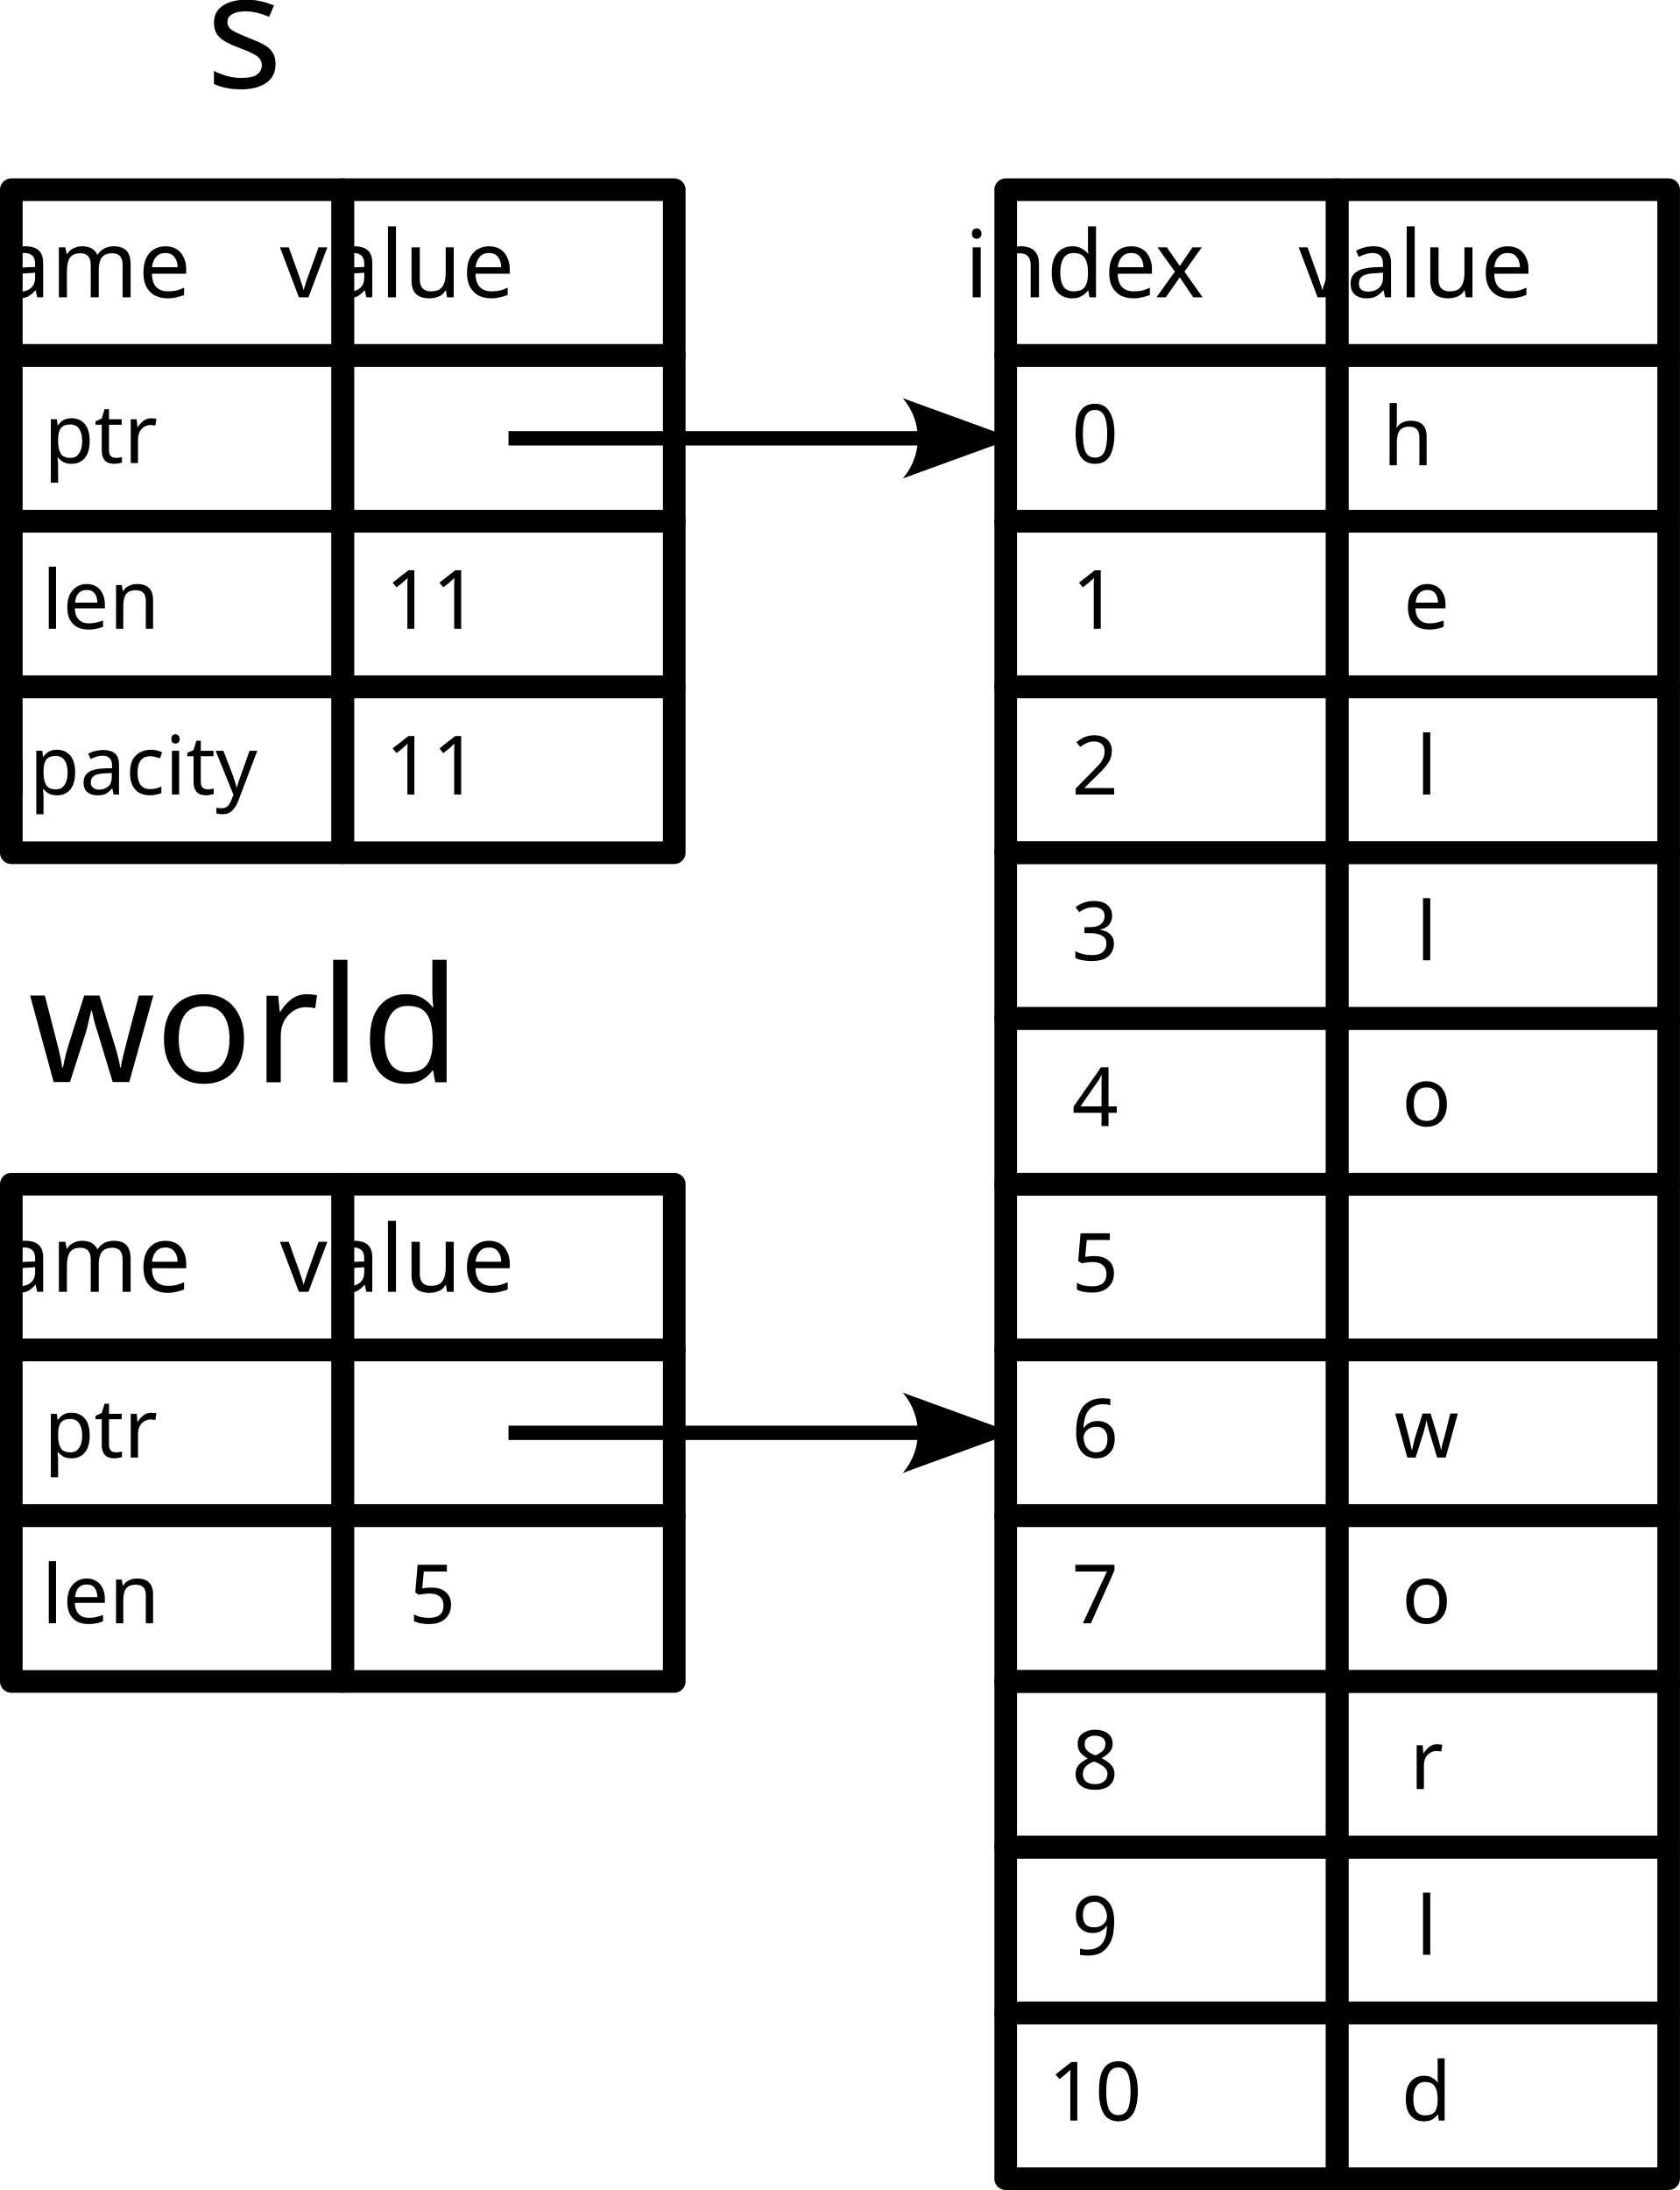
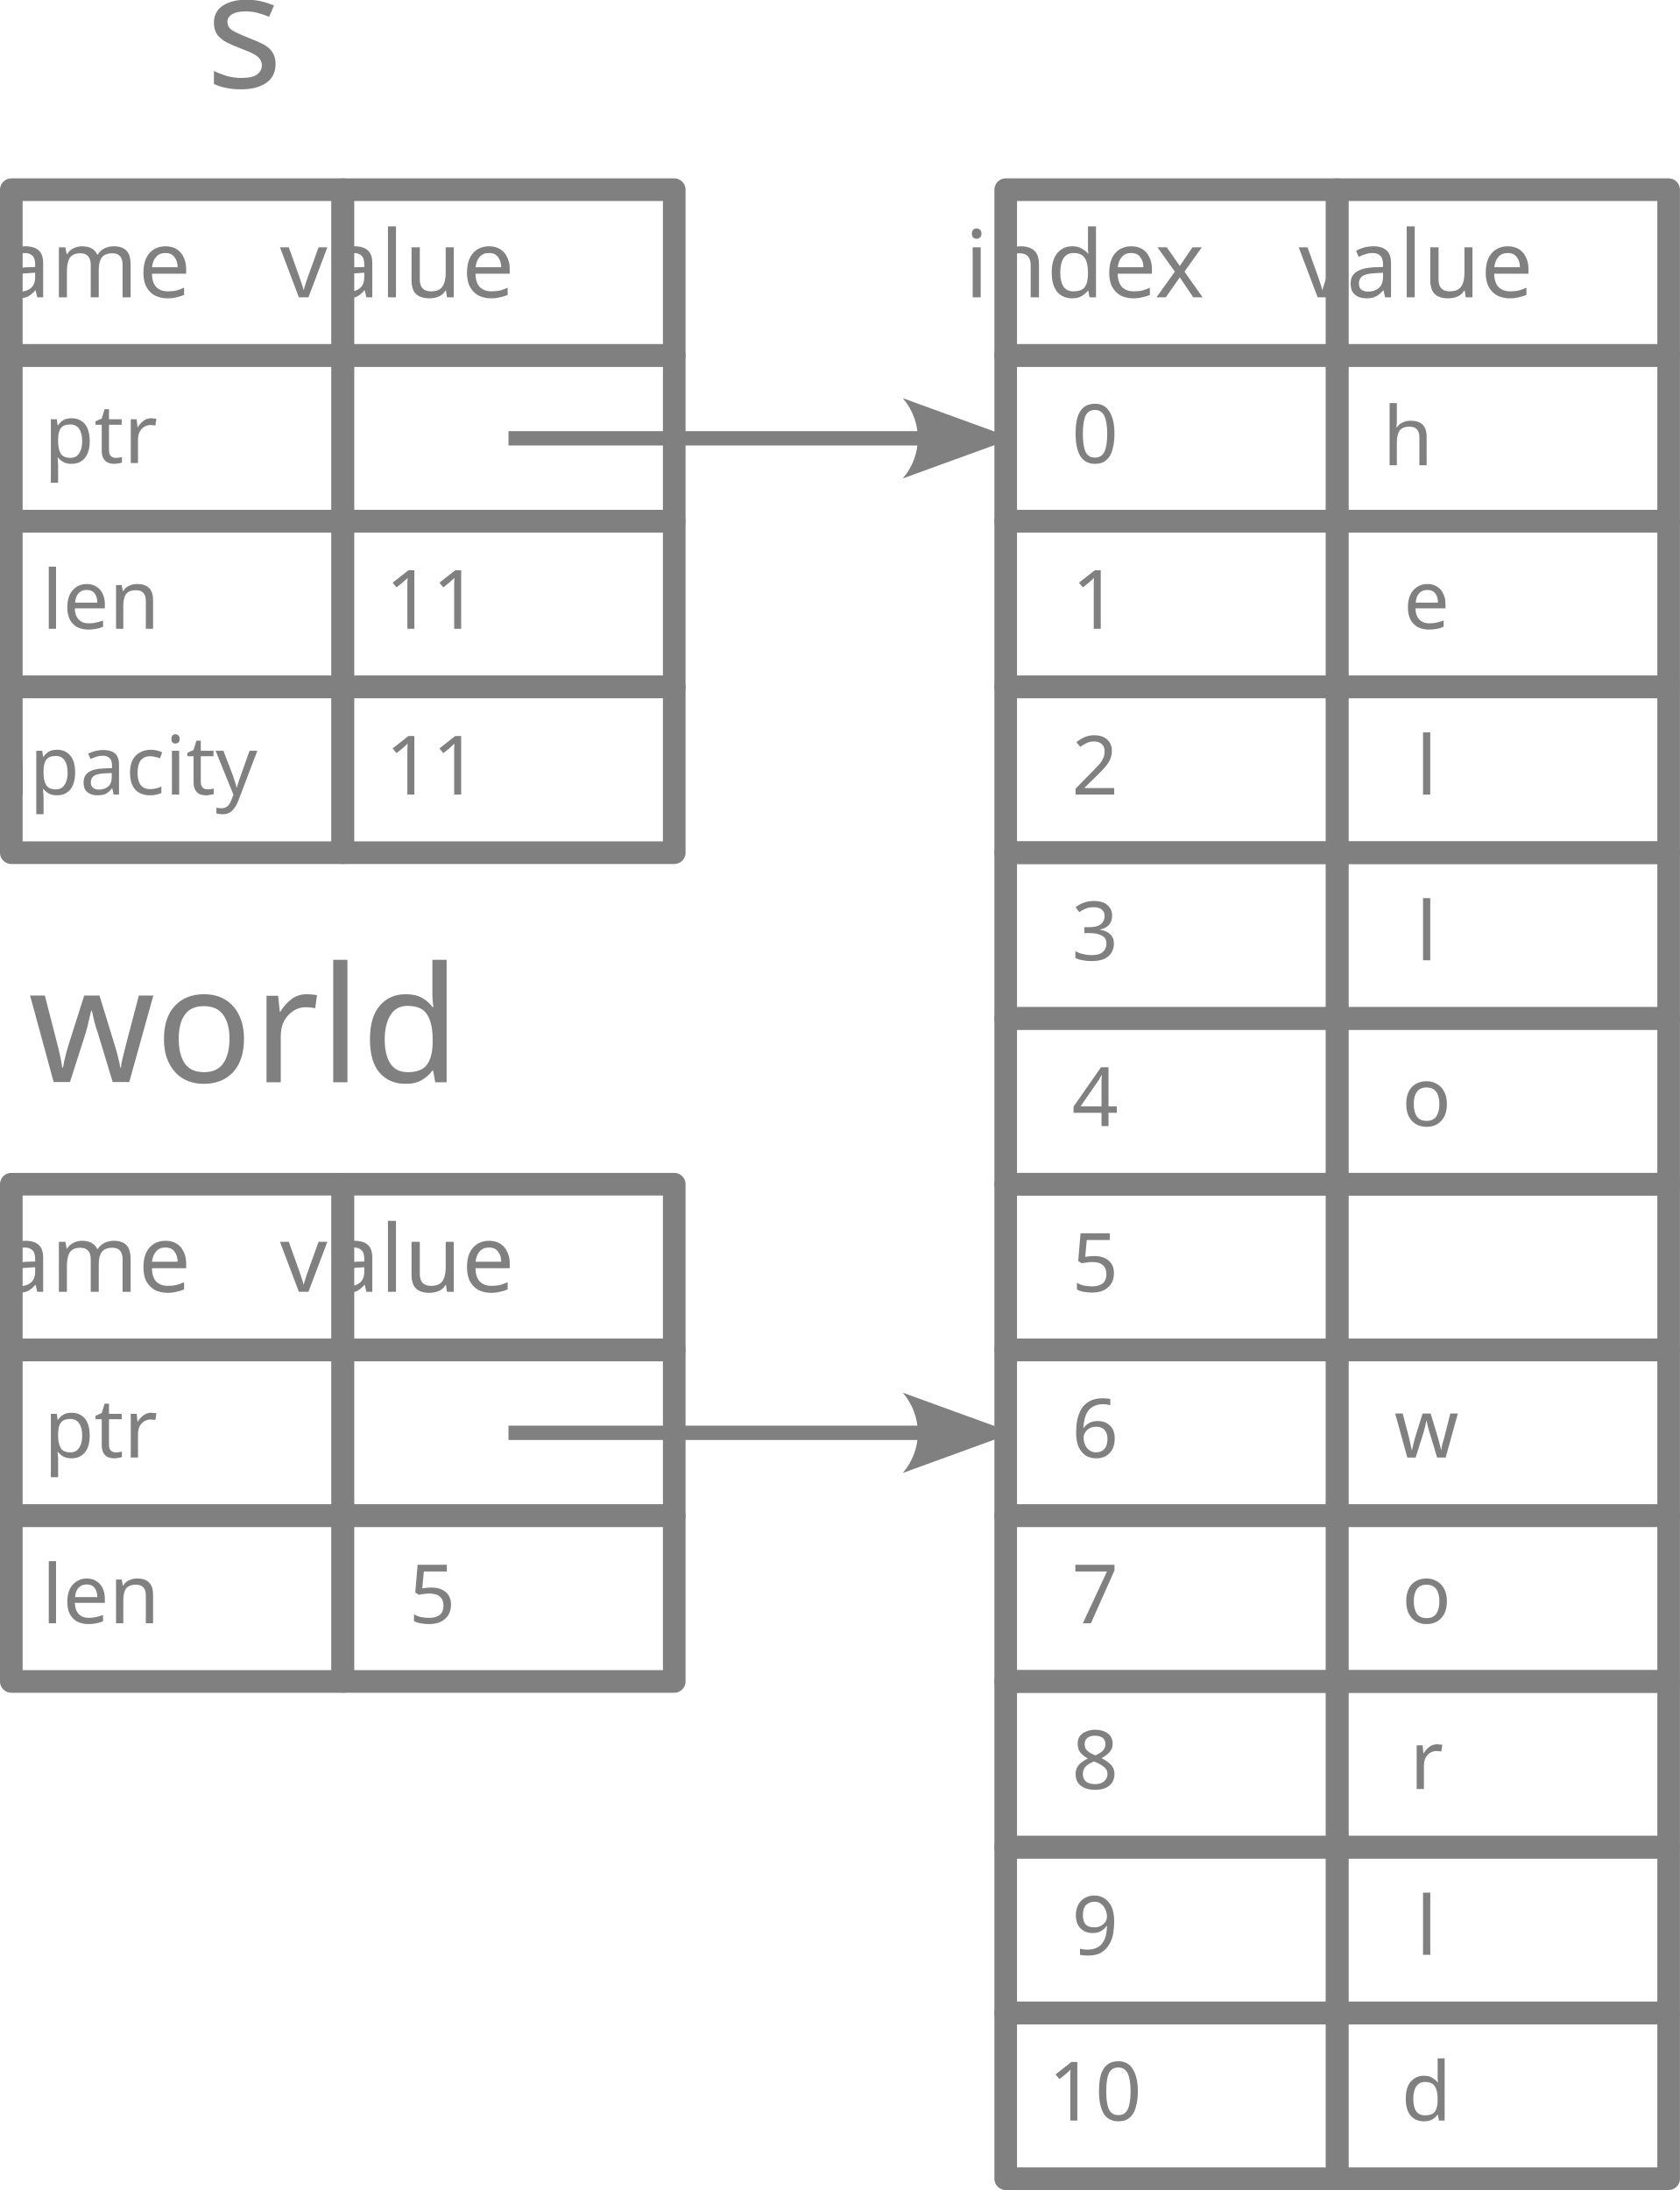
<svg xmlns="http://www.w3.org/2000/svg" width="101.365mm" height="132.127mm" viewBox="0 0 101.365 132.127" version="1.1" id="svg5">
  <defs id="defs2">
    <rect x="191.556" y="438.148" width="226.772" height="94.488" id="rect972" />
    <marker style="overflow:visible" id="Arrow2" refX="0" refY="0" orient="auto-start-reverse" markerWidth="7.7" markerHeight="5.6" viewBox="0 0 7.7 5.6" preserveAspectRatio="xMidYMid">
      <path transform="scale(0.7)" d="M -2,-4 9,0 -2,4 c 2,-2.33 2,-5.66 0,-8 z" style="fill:context-stroke;fill-rule:evenodd;stroke:none" id="arrow2L" />
    </marker>
    <rect x="75.591" y="132.283" width="94.488" height="94.488" id="rect582" />
  </defs>
  <g id="layer1" transform="translate(-84.31749,-28.5556)">
    <text xml:space="preserve" transform="scale(0.2645833)" id="text580" style="font-weight:500;font-size:11.745px;line-height:1.25;font-family:'Fira Sans';-inkscape-font-specification:'Fira Sans Medium';text-align:center;word-spacing:0px;white-space:pre;shape-inside:url(#rect582);display:inline" />
    <g id="g592" transform="translate(119.89,0.4922553)">
-       <rect style="fill:none;stroke:#000000;stroke-width:1.365;stroke-linecap:round;stroke-linejoin:round" id="rect586" width="20" height="10" x="25.11" y="39.508" />
-       <text xml:space="preserve" style="font-weight:500;font-size:5.642px;line-height:1.25;font-family:'Fira Sans';-inkscape-font-specification:'Fira Sans Medium';text-align:center;word-spacing:0px;text-anchor:middle;stroke-width:0.385" x="35" y="46" id="text590">
-         <tspan id="tspan588" style="font-size:5.642px;stroke-width:0.385" x="35" y="46">index</tspan>
+       <rect style="fill:none;stroke:#808080;stroke-width:1.365;stroke-linecap:round;stroke-linejoin:round" id="rect586" width="20" height="10" x="25.11" y="39.508" />
+       <text xml:space="preserve" style="font-weight:500;font-size:5.642px;line-height:1.25;font-family:'Fira Sans';-inkscape-font-specification:'Fira Sans Medium';text-align:center;word-spacing:0px;text-anchor:middle;stroke-width:0.385;fill:#808080" x="35" y="46" id="text590">
+         <tspan id="tspan588" style="font-size:5.642px;stroke-width:0.385;fill:#808080" x="35" y="46">index</tspan>
      </text>
    </g>
    <g id="g600" transform="translate(139.89,0.4922553)">
-       <rect style="fill:none;stroke:#000000;stroke-width:1.365;stroke-linecap:round;stroke-linejoin:round" id="rect594" width="20" height="10" x="25.11" y="39.508" />
-       <text xml:space="preserve" style="font-weight:500;font-size:5.642px;line-height:1.25;font-family:'Fira Sans';-inkscape-font-specification:'Fira Sans Medium';text-align:center;word-spacing:0px;text-anchor:middle;stroke-width:0.385" x="35" y="46" id="text598">
-         <tspan id="tspan596" style="font-size:5.642px;stroke-width:0.385" x="35" y="46">value</tspan>
+       <rect style="fill:none;stroke:#808080;stroke-width:1.365;stroke-linecap:round;stroke-linejoin:round" id="rect594" width="20" height="10" x="25.11" y="39.508" />
+       <text xml:space="preserve" style="font-weight:500;font-size:5.642px;line-height:1.25;font-family:'Fira Sans';-inkscape-font-specification:'Fira Sans Medium';text-align:center;word-spacing:0px;text-anchor:middle;stroke-width:0.385;fill:#808080" x="35" y="46" id="text598">
+         <tspan id="tspan596" style="font-size:5.642px;stroke-width:0.385;fill:#808080" x="35" y="46">value</tspan>
      </text>
    </g>
    <g id="g608" transform="translate(119.89,10.49226)">
-       <rect style="fill:none;stroke:#000000;stroke-width:1.365;stroke-linecap:round;stroke-linejoin:round" id="rect602" width="20" height="10" x="25.11" y="39.508" />
-       <text xml:space="preserve" style="font-weight:500;font-size:4.939px;line-height:1.25;font-family:'Fira Sans';-inkscape-font-specification:'Fira Sans Medium';text-align:center;word-spacing:0px;text-anchor:middle;stroke-width:0.385" x="35" y="46" id="text606">
-         <tspan id="tspan604" style="font-size:4.939px;stroke-width:0.385" x="35" y="46">0</tspan>
+       <rect style="fill:none;stroke:#808080;stroke-width:1.365;stroke-linecap:round;stroke-linejoin:round" id="rect602" width="20" height="10" x="25.11" y="39.508" />
+       <text xml:space="preserve" style="font-weight:500;font-size:4.939px;line-height:1.25;font-family:'Fira Sans';-inkscape-font-specification:'Fira Sans Medium';text-align:center;word-spacing:0px;text-anchor:middle;stroke-width:0.385;fill:#808080" x="35" y="46" id="text606">
+         <tspan id="tspan604" style="font-size:4.939px;stroke-width:0.385;fill:#808080" x="35" y="46">0</tspan>
      </text>
    </g>
    <g id="g616" transform="translate(119.89,20.49226)">
-       <rect style="fill:none;stroke:#000000;stroke-width:1.365;stroke-linecap:round;stroke-linejoin:round" id="rect610" width="20" height="10" x="25.11" y="39.508" />
-       <text xml:space="preserve" style="font-weight:500;font-size:4.939px;line-height:1.25;font-family:'Fira Sans';-inkscape-font-specification:'Fira Sans Medium';text-align:center;word-spacing:0px;text-anchor:middle;stroke-width:0.385" x="35" y="46" id="text614">
-         <tspan id="tspan612" style="font-size:4.939px;stroke-width:0.385" x="35" y="46">1</tspan>
+       <rect style="fill:none;stroke:#808080;stroke-width:1.365;stroke-linecap:round;stroke-linejoin:round" id="rect610" width="20" height="10" x="25.11" y="39.508" />
+       <text xml:space="preserve" style="font-weight:500;font-size:4.939px;line-height:1.25;font-family:'Fira Sans';-inkscape-font-specification:'Fira Sans Medium';text-align:center;word-spacing:0px;text-anchor:middle;stroke-width:0.385;fill:#808080" x="35" y="46" id="text614">
+         <tspan id="tspan612" style="font-size:4.939px;stroke-width:0.385;fill:#808080" x="35" y="46">1</tspan>
      </text>
    </g>
    <g id="g624" transform="translate(119.89,30.49226)">
-       <rect style="fill:none;stroke:#000000;stroke-width:1.365;stroke-linecap:round;stroke-linejoin:round" id="rect618" width="20" height="10" x="25.11" y="39.508" />
-       <text xml:space="preserve" style="font-weight:500;font-size:4.939px;line-height:1.25;font-family:'Fira Sans';-inkscape-font-specification:'Fira Sans Medium';text-align:center;word-spacing:0px;text-anchor:middle;stroke-width:0.385" x="35" y="46" id="text622">
-         <tspan id="tspan620" style="font-size:4.939px;stroke-width:0.385" x="35" y="46">2</tspan>
+       <rect style="fill:none;stroke:#808080;stroke-width:1.365;stroke-linecap:round;stroke-linejoin:round" id="rect618" width="20" height="10" x="25.11" y="39.508" />
+       <text xml:space="preserve" style="font-weight:500;font-size:4.939px;line-height:1.25;font-family:'Fira Sans';-inkscape-font-specification:'Fira Sans Medium';text-align:center;word-spacing:0px;text-anchor:middle;stroke-width:0.385;fill:#808080" x="35" y="46" id="text622">
+         <tspan id="tspan620" style="font-size:4.939px;stroke-width:0.385;fill:#808080" x="35" y="46">2</tspan>
      </text>
    </g>
    <g id="g628" transform="translate(139.89,10.49226)">
      <g id="g688">
-         <rect style="fill:none;stroke:#000000;stroke-width:1.365;stroke-linecap:round;stroke-linejoin:round" id="rect626" width="20" height="10" x="25.11" y="39.508" />
-         <text xml:space="preserve" style="font-weight:500;font-size:4.939px;line-height:1.25;font-family:'Fira Sans';-inkscape-font-specification:'Fira Sans Medium';text-align:center;word-spacing:0px;text-anchor:middle;stroke-width:0.385" x="35.157" y="46.133" id="text634-5">
-           <tspan id="tspan632-2" style="font-size:4.939px;stroke-width:0.385" x="35.157" y="46.133">h</tspan>
+         <rect style="fill:none;stroke:#808080;stroke-width:1.365;stroke-linecap:round;stroke-linejoin:round" id="rect626" width="20" height="10" x="25.11" y="39.508" />
+         <text xml:space="preserve" style="font-weight:500;font-size:4.939px;line-height:1.25;font-family:'Fira Sans';-inkscape-font-specification:'Fira Sans Medium';text-align:center;word-spacing:0px;text-anchor:middle;stroke-width:0.385;fill:#808080" x="35.157" y="46.133" id="text634-5">
+           <tspan id="tspan632-2" style="font-size:4.939px;stroke-width:0.385;fill:#808080" x="35.157" y="46.133">h</tspan>
        </text>
      </g>
    </g>
    <g id="g636" transform="translate(139.89,20.49226)">
-       <rect style="fill:none;stroke:#000000;stroke-width:1.365;stroke-linecap:round;stroke-linejoin:round" id="rect630" width="20" height="10" x="25.11" y="39.508" />
-       <text xml:space="preserve" style="font-weight:500;font-size:4.939px;line-height:1.25;font-family:'Fira Sans';-inkscape-font-specification:'Fira Sans Medium';text-align:center;word-spacing:0px;text-anchor:middle;stroke-width:0.385" x="35" y="46" id="text634">
-         <tspan id="tspan632" style="font-size:4.939px;stroke-width:0.385" x="35" y="46">e</tspan>
+       <rect style="fill:none;stroke:#808080;stroke-width:1.365;stroke-linecap:round;stroke-linejoin:round" id="rect630" width="20" height="10" x="25.11" y="39.508" />
+       <text xml:space="preserve" style="font-weight:500;font-size:4.939px;line-height:1.25;font-family:'Fira Sans';-inkscape-font-specification:'Fira Sans Medium';text-align:center;word-spacing:0px;text-anchor:middle;stroke-width:0.385;fill:#808080" x="35" y="46" id="text634">
+         <tspan id="tspan632" style="font-size:4.939px;stroke-width:0.385;fill:#808080" x="35" y="46">e</tspan>
      </text>
    </g>
    <g id="g644" transform="translate(139.89,30.49226)">
-       <rect style="fill:none;stroke:#000000;stroke-width:1.365;stroke-linecap:round;stroke-linejoin:round" id="rect638" width="20" height="10" x="25.11" y="39.508" />
-       <text xml:space="preserve" style="font-weight:500;font-size:4.939px;line-height:1.25;font-family:'Fira Sans';-inkscape-font-specification:'Fira Sans Medium';text-align:center;word-spacing:0px;text-anchor:middle;stroke-width:0.385" x="35" y="46" id="text642">
-         <tspan id="tspan640" style="font-size:4.939px;stroke-width:0.385" x="35" y="46">l</tspan>
+       <rect style="fill:none;stroke:#808080;stroke-width:1.365;stroke-linecap:round;stroke-linejoin:round" id="rect638" width="20" height="10" x="25.11" y="39.508" />
+       <text xml:space="preserve" style="font-weight:500;font-size:4.939px;line-height:1.25;font-family:'Fira Sans';-inkscape-font-specification:'Fira Sans Medium';text-align:center;word-spacing:0px;text-anchor:middle;stroke-width:0.385;fill:#808080" x="35" y="46" id="text642">
+         <tspan id="tspan640" style="font-size:4.939px;stroke-width:0.385;fill:#808080" x="35" y="46">l</tspan>
      </text>
    </g>
    <g id="g696" transform="translate(119.89,40.49225)">
-       <rect style="fill:none;stroke:#000000;stroke-width:1.365;stroke-linecap:round;stroke-linejoin:round" id="rect690" width="20" height="10" x="25.11" y="39.508" />
-       <text xml:space="preserve" style="font-weight:500;font-size:4.939px;line-height:1.25;font-family:'Fira Sans';-inkscape-font-specification:'Fira Sans Medium';text-align:center;word-spacing:0px;text-anchor:middle;stroke-width:0.385" x="35" y="46" id="text694">
-         <tspan id="tspan692" style="font-size:4.939px;stroke-width:0.385" x="35" y="46">3</tspan>
+       <rect style="fill:none;stroke:#808080;stroke-width:1.365;stroke-linecap:round;stroke-linejoin:round" id="rect690" width="20" height="10" x="25.11" y="39.508" />
+       <text xml:space="preserve" style="font-weight:500;font-size:4.939px;line-height:1.25;font-family:'Fira Sans';-inkscape-font-specification:'Fira Sans Medium';text-align:center;word-spacing:0px;text-anchor:middle;stroke-width:0.385;fill:#808080" x="35" y="46" id="text694">
+         <tspan id="tspan692" style="font-size:4.939px;stroke-width:0.385;fill:#808080" x="35" y="46">3</tspan>
      </text>
    </g>
    <g id="g704" transform="translate(139.89,40.49225)">
-       <rect style="fill:none;stroke:#000000;stroke-width:1.365;stroke-linecap:round;stroke-linejoin:round" id="rect698" width="20" height="10" x="25.11" y="39.508" />
-       <text xml:space="preserve" style="font-weight:500;font-size:4.939px;line-height:1.25;font-family:'Fira Sans';-inkscape-font-specification:'Fira Sans Medium';text-align:center;word-spacing:0px;text-anchor:middle;stroke-width:0.385" x="35" y="46" id="text702">
-         <tspan id="tspan700" style="font-size:4.939px;stroke-width:0.385" x="35" y="46">l</tspan>
+       <rect style="fill:none;stroke:#808080;stroke-width:1.365;stroke-linecap:round;stroke-linejoin:round" id="rect698" width="20" height="10" x="25.11" y="39.508" />
+       <text xml:space="preserve" style="font-weight:500;font-size:4.939px;line-height:1.25;font-family:'Fira Sans';-inkscape-font-specification:'Fira Sans Medium';text-align:center;word-spacing:0px;text-anchor:middle;stroke-width:0.385;fill:#808080" x="35" y="46" id="text702">
+         <tspan id="tspan700" style="font-size:4.939px;stroke-width:0.385;fill:#808080" x="35" y="46">l</tspan>
      </text>
    </g>
    <g id="g712" transform="translate(119.89,50.49225)">
-       <rect style="fill:none;stroke:#000000;stroke-width:1.365;stroke-linecap:round;stroke-linejoin:round" id="rect706" width="20" height="10" x="25.11" y="39.508" />
-       <text xml:space="preserve" style="font-weight:500;font-size:4.939px;line-height:1.25;font-family:'Fira Sans';-inkscape-font-specification:'Fira Sans Medium';text-align:center;word-spacing:0px;text-anchor:middle;stroke-width:0.385" x="35" y="46" id="text710">
-         <tspan id="tspan708" style="font-size:4.939px;stroke-width:0.385" x="35" y="46">4</tspan>
+       <rect style="fill:none;stroke:#808080;stroke-width:1.365;stroke-linecap:round;stroke-linejoin:round" id="rect706" width="20" height="10" x="25.11" y="39.508" />
+       <text xml:space="preserve" style="font-weight:500;font-size:4.939px;line-height:1.25;font-family:'Fira Sans';-inkscape-font-specification:'Fira Sans Medium';text-align:center;word-spacing:0px;text-anchor:middle;stroke-width:0.385;fill:#808080" x="35" y="46" id="text710">
+         <tspan id="tspan708" style="font-size:4.939px;stroke-width:0.385;fill:#808080" x="35" y="46">4</tspan>
      </text>
    </g>
    <g id="g720" transform="translate(139.89,50.49225)">
-       <rect style="fill:none;stroke:#000000;stroke-width:1.365;stroke-linecap:round;stroke-linejoin:round" id="rect714" width="20" height="10" x="25.11" y="39.508" />
-       <text xml:space="preserve" style="font-weight:500;font-size:4.939px;line-height:1.25;font-family:'Fira Sans';-inkscape-font-specification:'Fira Sans Medium';text-align:center;word-spacing:0px;text-anchor:middle;stroke-width:0.385" x="35" y="46" id="text718">
-         <tspan id="tspan716" style="font-size:4.939px;stroke-width:0.385" x="35" y="46">o</tspan>
+       <rect style="fill:none;stroke:#808080;stroke-width:1.365;stroke-linecap:round;stroke-linejoin:round" id="rect714" width="20" height="10" x="25.11" y="39.508" />
+       <text xml:space="preserve" style="font-weight:500;font-size:4.939px;line-height:1.25;font-family:'Fira Sans';-inkscape-font-specification:'Fira Sans Medium';text-align:center;word-spacing:0px;text-anchor:middle;stroke-width:0.385;fill:#808080" x="35" y="46" id="text718">
+         <tspan id="tspan716" style="font-size:4.939px;stroke-width:0.385;fill:#808080" x="35" y="46">o</tspan>
      </text>
    </g>
    <g id="g8110" transform="translate(60)">
      <g id="g8100" transform="translate(-0.1100159,0.4922524)">
-         <rect style="fill:none;stroke:#000000;stroke-width:1.365;stroke-linecap:round;stroke-linejoin:round" id="rect8094" width="20" height="10" x="25.11" y="39.508" />
-         <text xml:space="preserve" style="font-weight:500;font-size:5.642px;line-height:1.25;font-family:'Fira Sans';-inkscape-font-specification:'Fira Sans Medium';text-align:center;word-spacing:0px;text-anchor:middle;stroke-width:0.385" x="35" y="46" id="text8098">
-           <tspan id="tspan8096" style="font-size:5.642px;stroke-width:0.385" x="35" y="46">name</tspan>
+         <rect style="fill:none;stroke:#808080;stroke-width:1.365;stroke-linecap:round;stroke-linejoin:round" id="rect8094" width="20" height="10" x="25.11" y="39.508" />
+         <text xml:space="preserve" style="font-weight:500;font-size:5.642px;line-height:1.25;font-family:'Fira Sans';-inkscape-font-specification:'Fira Sans Medium';text-align:center;word-spacing:0px;text-anchor:middle;stroke-width:0.385;fill:#808080" x="35" y="46" id="text8098">
+           <tspan id="tspan8096" style="font-size:5.642px;stroke-width:0.385;fill:#808080" x="35" y="46">name</tspan>
        </text>
      </g>
      <g id="g8108" transform="translate(19.88998,0.4922524)">
-         <rect style="fill:none;stroke:#000000;stroke-width:1.365;stroke-linecap:round;stroke-linejoin:round" id="rect8102" width="20" height="10" x="25.11" y="39.508" />
-         <text xml:space="preserve" style="font-weight:500;font-size:5.642px;line-height:1.25;font-family:'Fira Sans';-inkscape-font-specification:'Fira Sans Medium';text-align:center;word-spacing:0px;text-anchor:middle;stroke-width:0.385" x="35" y="46" id="text8106">
-           <tspan id="tspan8104" style="font-size:5.642px;stroke-width:0.385" x="35" y="46">value</tspan>
+         <rect style="fill:none;stroke:#808080;stroke-width:1.365;stroke-linecap:round;stroke-linejoin:round" id="rect8102" width="20" height="10" x="25.11" y="39.508" />
+         <text xml:space="preserve" style="font-weight:500;font-size:5.642px;line-height:1.25;font-family:'Fira Sans';-inkscape-font-specification:'Fira Sans Medium';text-align:center;word-spacing:0px;text-anchor:middle;stroke-width:0.385;fill:#808080" x="35" y="46" id="text8106">
+           <tspan id="tspan8104" style="font-size:5.642px;stroke-width:0.385;fill:#808080" x="35" y="46">value</tspan>
        </text>
      </g>
    </g>
    <g id="g8118" transform="translate(59.88998,10.49225)">
-       <rect style="fill:none;stroke:#000000;stroke-width:1.365;stroke-linecap:round;stroke-linejoin:round" id="rect8112" width="20" height="10" x="25.11" y="39.508" />
-       <text xml:space="preserve" style="font-weight:500;font-size:4.939px;line-height:1.25;font-family:'Fira Sans';-inkscape-font-specification:'Fira Sans Medium';text-align:center;word-spacing:0px;text-anchor:middle;stroke-width:0.385" x="35" y="46" id="text8116">
-         <tspan id="tspan8114" style="font-size:4.939px;stroke-width:0.385" x="35" y="46">ptr</tspan>
+       <rect style="fill:none;stroke:#808080;stroke-width:1.365;stroke-linecap:round;stroke-linejoin:round" id="rect8112" width="20" height="10" x="25.11" y="39.508" />
+       <text xml:space="preserve" style="font-weight:500;font-size:4.939px;line-height:1.25;font-family:'Fira Sans';-inkscape-font-specification:'Fira Sans Medium';text-align:center;word-spacing:0px;text-anchor:middle;stroke-width:0.385;fill:#808080" x="35" y="46" id="text8116">
+         <tspan id="tspan8114" style="font-size:4.939px;stroke-width:0.385;fill:#808080" x="35" y="46">ptr</tspan>
      </text>
    </g>
    <g id="g8126" transform="translate(59.88998,20.49225)">
-       <rect style="fill:none;stroke:#000000;stroke-width:1.365;stroke-linecap:round;stroke-linejoin:round" id="rect8120" width="20" height="10" x="25.11" y="39.508" />
-       <text xml:space="preserve" style="font-weight:500;font-size:4.939px;line-height:1.25;font-family:'Fira Sans';-inkscape-font-specification:'Fira Sans Medium';text-align:center;word-spacing:0px;text-anchor:middle;stroke-width:0.385" x="35" y="46" id="text8124">
-         <tspan id="tspan8122" style="font-size:4.939px;stroke-width:0.385" x="35" y="46">len</tspan>
+       <rect style="fill:none;stroke:#808080;stroke-width:1.365;stroke-linecap:round;stroke-linejoin:round" id="rect8120" width="20" height="10" x="25.11" y="39.508" />
+       <text xml:space="preserve" style="font-weight:500;font-size:4.939px;line-height:1.25;font-family:'Fira Sans';-inkscape-font-specification:'Fira Sans Medium';text-align:center;word-spacing:0px;text-anchor:middle;stroke-width:0.385;fill:#808080" x="35" y="46" id="text8124">
+         <tspan id="tspan8122" style="font-size:4.939px;stroke-width:0.385;fill:#808080" x="35" y="46">len</tspan>
      </text>
    </g>
    <g id="g8134" transform="translate(59.88998,30.49225)">
-       <rect style="fill:none;stroke:#000000;stroke-width:1.365;stroke-linecap:round;stroke-linejoin:round" id="rect8128" width="20" height="10" x="25.11" y="39.508" />
-       <text xml:space="preserve" style="font-weight:500;font-size:4.939px;line-height:1.25;font-family:'Fira Sans';-inkscape-font-specification:'Fira Sans Medium';text-align:center;word-spacing:0px;text-anchor:middle;stroke-width:0.385" x="35" y="46" id="text8132">
-         <tspan id="tspan8130" style="font-size:4.939px;stroke-width:0.385" x="35" y="46">capacity</tspan>
+       <rect style="fill:none;stroke:#808080;stroke-width:1.365;stroke-linecap:round;stroke-linejoin:round" id="rect8128" width="20" height="10" x="25.11" y="39.508" />
+       <text xml:space="preserve" style="font-weight:500;font-size:4.939px;line-height:1.25;font-family:'Fira Sans';-inkscape-font-specification:'Fira Sans Medium';text-align:center;word-spacing:0px;text-anchor:middle;stroke-width:0.385;fill:#808080" x="35" y="46" id="text8132">
+         <tspan id="tspan8130" style="font-size:4.939px;stroke-width:0.385;fill:#808080" x="35" y="46">capacity</tspan>
      </text>
    </g>
    <g id="g8138" transform="translate(79.88998,10.49225)">
-       <rect style="fill:none;stroke:#000000;stroke-width:1.365;stroke-linecap:round;stroke-linejoin:round" id="rect8136" width="20" height="10" x="25.11" y="39.508" />
+       <rect style="fill:none;stroke:#808080;stroke-width:1.365;stroke-linecap:round;stroke-linejoin:round" id="rect8136" width="20" height="10" x="25.11" y="39.508" />
    </g>
    <g id="g8146" transform="translate(79.88998,20.49225)">
-       <rect style="fill:none;stroke:#000000;stroke-width:1.365;stroke-linecap:round;stroke-linejoin:round" id="rect8140" width="20" height="10" x="25.11" y="39.508" />
-       <text xml:space="preserve" style="font-weight:500;font-size:4.939px;line-height:1.25;font-family:'Fira Sans';-inkscape-font-specification:'Fira Sans Medium';text-align:center;word-spacing:0px;text-anchor:middle;stroke-width:0.385" x="35" y="46" id="text8144">
-         <tspan id="tspan8142" style="font-size:4.939px;stroke-width:0.385" x="35" y="46">11</tspan>
+       <rect style="fill:none;stroke:#808080;stroke-width:1.365;stroke-linecap:round;stroke-linejoin:round" id="rect8140" width="20" height="10" x="25.11" y="39.508" />
+       <text xml:space="preserve" style="font-weight:500;font-size:4.939px;line-height:1.25;font-family:'Fira Sans';-inkscape-font-specification:'Fira Sans Medium';text-align:center;word-spacing:0px;text-anchor:middle;stroke-width:0.385;fill:#808080" x="35" y="46" id="text8144">
+         <tspan id="tspan8142" style="font-size:4.939px;stroke-width:0.385;fill:#808080" x="35" y="46">11</tspan>
      </text>
    </g>
    <g id="g8154" transform="translate(79.88998,30.49225)">
-       <rect style="fill:none;stroke:#000000;stroke-width:1.365;stroke-linecap:round;stroke-linejoin:round" id="rect8148" width="20" height="10" x="25.11" y="39.508" />
-       <text xml:space="preserve" style="font-weight:500;font-size:4.939px;line-height:1.25;font-family:'Fira Sans';-inkscape-font-specification:'Fira Sans Medium';text-align:center;word-spacing:0px;text-anchor:middle;stroke-width:0.385" x="35" y="46" id="text8152">
-         <tspan id="tspan8150" style="font-size:4.939px;stroke-width:0.385" x="35" y="46">11</tspan>
-       </text>
-     </g>
-     <text xml:space="preserve" style="font-weight:500;font-size:9.74px;line-height:1.25;font-family:'Fira Sans';-inkscape-font-specification:'Fira Sans Medium';text-align:center;word-spacing:0px;text-anchor:middle;stroke-width:0.664" x="105.39" y="33.854" id="text8256">
-       <tspan id="tspan8254" style="font-size:9.74px;stroke-width:0.664" x="105.39" y="33.854">s</tspan>
+       <rect style="fill:none;stroke:#808080;stroke-width:1.365;stroke-linecap:round;stroke-linejoin:round" id="rect8148" width="20" height="10" x="25.11" y="39.508" />
+       <text xml:space="preserve" style="font-weight:500;font-size:4.939px;line-height:1.25;font-family:'Fira Sans';-inkscape-font-specification:'Fira Sans Medium';text-align:center;word-spacing:0px;text-anchor:middle;stroke-width:0.385;fill:#808080" x="35" y="46" id="text8152">
+         <tspan id="tspan8150" style="font-size:4.939px;stroke-width:0.385;fill:#808080" x="35" y="46">11</tspan>
+       </text>
+     </g>
+     <text xml:space="preserve" style="font-weight:500;font-size:9.74px;line-height:1.25;font-family:'Fira Sans';-inkscape-font-specification:'Fira Sans Medium';text-align:center;word-spacing:0px;text-anchor:middle;stroke-width:0.664;fill:#808080" x="105.39" y="33.854" id="text8256">
+       <tspan id="tspan8254" style="font-size:9.74px;stroke-width:0.664;fill:#808080" x="105.39" y="33.854">s</tspan>
    </text>
-     <path style="fill:none;stroke:#000000;stroke-width:0.865;stroke-linecap:butt;stroke-linejoin:miter;stroke-dasharray:none;stroke-opacity:1;marker-end:url(#Arrow2)" d="m 115,55 h 25" id="path8258" />
+     <path style="fill:none;stroke:#808080;stroke-width:0.865;stroke-linecap:butt;stroke-linejoin:miter;stroke-dasharray:none;stroke-opacity:1;marker-end:url(#Arrow2)" d="m 115,55 h 25" id="path8258" />
    <g id="g543" transform="translate(60,60.00001)">
      <g id="g533" transform="translate(-0.1100159,0.4922524)">
-         <rect style="fill:none;stroke:#000000;stroke-width:1.365;stroke-linecap:round;stroke-linejoin:round" id="rect527" width="20" height="10" x="25.11" y="39.508" />
-         <text xml:space="preserve" style="font-weight:500;font-size:5.642px;line-height:1.25;font-family:'Fira Sans';-inkscape-font-specification:'Fira Sans Medium';text-align:center;word-spacing:0px;text-anchor:middle;stroke-width:0.385" x="35" y="46" id="text531">
-           <tspan id="tspan529" style="font-size:5.642px;stroke-width:0.385" x="35" y="46">name</tspan>
+         <rect style="fill:none;stroke:#808080;stroke-width:1.365;stroke-linecap:round;stroke-linejoin:round" id="rect527" width="20" height="10" x="25.11" y="39.508" />
+         <text xml:space="preserve" style="font-weight:500;font-size:5.642px;line-height:1.25;font-family:'Fira Sans';-inkscape-font-specification:'Fira Sans Medium';text-align:center;word-spacing:0px;text-anchor:middle;stroke-width:0.385;fill:#808080" x="35" y="46" id="text531">
+           <tspan id="tspan529" style="font-size:5.642px;stroke-width:0.385;fill:#808080" x="35" y="46">name</tspan>
        </text>
      </g>
      <g id="g541" transform="translate(19.88998,0.4922524)">
-         <rect style="fill:none;stroke:#000000;stroke-width:1.365;stroke-linecap:round;stroke-linejoin:round" id="rect535" width="20" height="10" x="25.11" y="39.508" />
-         <text xml:space="preserve" style="font-weight:500;font-size:5.642px;line-height:1.25;font-family:'Fira Sans';-inkscape-font-specification:'Fira Sans Medium';text-align:center;word-spacing:0px;text-anchor:middle;stroke-width:0.385" x="35" y="46" id="text539">
-           <tspan id="tspan537" style="font-size:5.642px;stroke-width:0.385" x="35" y="46">value</tspan>
+         <rect style="fill:none;stroke:#808080;stroke-width:1.365;stroke-linecap:round;stroke-linejoin:round" id="rect535" width="20" height="10" x="25.11" y="39.508" />
+         <text xml:space="preserve" style="font-weight:500;font-size:5.642px;line-height:1.25;font-family:'Fira Sans';-inkscape-font-specification:'Fira Sans Medium';text-align:center;word-spacing:0px;text-anchor:middle;stroke-width:0.385;fill:#808080" x="35" y="46" id="text539">
+           <tspan id="tspan537" style="font-size:5.642px;stroke-width:0.385;fill:#808080" x="35" y="46">value</tspan>
        </text>
      </g>
    </g>
    <g id="g551" transform="translate(59.88998,70.49226)">
-       <rect style="fill:none;stroke:#000000;stroke-width:1.365;stroke-linecap:round;stroke-linejoin:round" id="rect545" width="20" height="10" x="25.11" y="39.508" />
-       <text xml:space="preserve" style="font-weight:500;font-size:4.939px;line-height:1.25;font-family:'Fira Sans';-inkscape-font-specification:'Fira Sans Medium';text-align:center;word-spacing:0px;text-anchor:middle;stroke-width:0.385" x="35" y="46" id="text549">
-         <tspan id="tspan547" style="font-size:4.939px;stroke-width:0.385" x="35" y="46">ptr</tspan>
+       <rect style="fill:none;stroke:#808080;stroke-width:1.365;stroke-linecap:round;stroke-linejoin:round" id="rect545" width="20" height="10" x="25.11" y="39.508" />
+       <text xml:space="preserve" style="font-weight:500;font-size:4.939px;line-height:1.25;font-family:'Fira Sans';-inkscape-font-specification:'Fira Sans Medium';text-align:center;word-spacing:0px;text-anchor:middle;stroke-width:0.385;fill:#808080" x="35" y="46" id="text549">
+         <tspan id="tspan547" style="font-size:4.939px;stroke-width:0.385;fill:#808080" x="35" y="46">ptr</tspan>
      </text>
    </g>
    <g id="g559" transform="translate(59.88998,80.49226)">
-       <rect style="fill:none;stroke:#000000;stroke-width:1.365;stroke-linecap:round;stroke-linejoin:round" id="rect553" width="20" height="10" x="25.11" y="39.508" />
-       <text xml:space="preserve" style="font-weight:500;font-size:4.939px;line-height:1.25;font-family:'Fira Sans';-inkscape-font-specification:'Fira Sans Medium';text-align:center;word-spacing:0px;text-anchor:middle;stroke-width:0.385" x="35" y="46" id="text557">
-         <tspan id="tspan555" style="font-size:4.939px;stroke-width:0.385" x="35" y="46">len</tspan>
+       <rect style="fill:none;stroke:#808080;stroke-width:1.365;stroke-linecap:round;stroke-linejoin:round" id="rect553" width="20" height="10" x="25.11" y="39.508" />
+       <text xml:space="preserve" style="font-weight:500;font-size:4.939px;line-height:1.25;font-family:'Fira Sans';-inkscape-font-specification:'Fira Sans Medium';text-align:center;word-spacing:0px;text-anchor:middle;stroke-width:0.385;fill:#808080" x="35" y="46" id="text557">
+         <tspan id="tspan555" style="font-size:4.939px;stroke-width:0.385;fill:#808080" x="35" y="46">len</tspan>
      </text>
    </g>
    <g id="g571" transform="translate(79.88998,70.49226)">
-       <rect style="fill:none;stroke:#000000;stroke-width:1.365;stroke-linecap:round;stroke-linejoin:round" id="rect569" width="20" height="10" x="25.11" y="39.508" />
+       <rect style="fill:none;stroke:#808080;stroke-width:1.365;stroke-linecap:round;stroke-linejoin:round" id="rect569" width="20" height="10" x="25.11" y="39.508" />
    </g>
    <g id="g579" transform="translate(79.88998,80.49226)">
-       <rect style="fill:none;stroke:#000000;stroke-width:1.365;stroke-linecap:round;stroke-linejoin:round" id="rect573" width="20" height="10" x="25.11" y="39.508" />
-       <text xml:space="preserve" style="font-weight:500;font-size:4.939px;line-height:1.25;font-family:'Fira Sans';-inkscape-font-specification:'Fira Sans Medium';text-align:center;word-spacing:0px;text-anchor:middle;stroke-width:0.385" x="35" y="46" id="text577">
-         <tspan id="tspan575" style="font-size:4.939px;stroke-width:0.385" x="35" y="46">5</tspan>
-       </text>
-     </g>
-     <text xml:space="preserve" style="font-weight:500;font-size:9.74px;line-height:1.25;font-family:'Fira Sans';-inkscape-font-specification:'Fira Sans Medium';text-align:center;word-spacing:0px;text-anchor:middle;stroke-width:0.664" x="105.39" y="93.854" id="text591">
-       <tspan id="tspan589" style="font-size:9.74px;stroke-width:0.664" x="105.39" y="93.854">world</tspan>
+       <rect style="fill:none;stroke:#808080;stroke-width:1.365;stroke-linecap:round;stroke-linejoin:round" id="rect573" width="20" height="10" x="25.11" y="39.508" />
+       <text xml:space="preserve" style="font-weight:500;font-size:4.939px;line-height:1.25;font-family:'Fira Sans';-inkscape-font-specification:'Fira Sans Medium';text-align:center;word-spacing:0px;text-anchor:middle;stroke-width:0.385;fill:#808080" x="35" y="46" id="text577">
+         <tspan id="tspan575" style="font-size:4.939px;stroke-width:0.385;fill:#808080" x="35" y="46">5</tspan>
+       </text>
+     </g>
+     <text xml:space="preserve" style="font-weight:500;font-size:9.74px;line-height:1.25;font-family:'Fira Sans';-inkscape-font-specification:'Fira Sans Medium';text-align:center;word-spacing:0px;text-anchor:middle;stroke-width:0.664;fill:#808080" x="105.39" y="93.854" id="text591">
+       <tspan id="tspan589" style="font-size:9.74px;stroke-width:0.664;fill:#808080" x="105.39" y="93.854">world</tspan>
    </text>
    <g id="g599" transform="translate(119.89,60.49226)">
-       <rect style="fill:none;stroke:#000000;stroke-width:1.365;stroke-linecap:round;stroke-linejoin:round" id="rect593" width="20" height="10" x="25.11" y="39.508" />
-       <text xml:space="preserve" style="font-weight:500;font-size:4.939px;line-height:1.25;font-family:'Fira Sans';-inkscape-font-specification:'Fira Sans Medium';text-align:center;word-spacing:0px;text-anchor:middle;stroke-width:0.385" x="35" y="46" id="text597">
-         <tspan id="tspan595" style="font-size:4.939px;stroke-width:0.385" x="35" y="46">5</tspan>
+       <rect style="fill:none;stroke:#808080;stroke-width:1.365;stroke-linecap:round;stroke-linejoin:round" id="rect593" width="20" height="10" x="25.11" y="39.508" />
+       <text xml:space="preserve" style="font-weight:500;font-size:4.939px;line-height:1.25;font-family:'Fira Sans';-inkscape-font-specification:'Fira Sans Medium';text-align:center;word-spacing:0px;text-anchor:middle;stroke-width:0.385;fill:#808080" x="35" y="46" id="text597">
+         <tspan id="tspan595" style="font-size:4.939px;stroke-width:0.385;fill:#808080" x="35" y="46">5</tspan>
      </text>
    </g>
    <g id="g607" transform="translate(119.89,70.49226)">
-       <rect style="fill:none;stroke:#000000;stroke-width:1.365;stroke-linecap:round;stroke-linejoin:round" id="rect601" width="20" height="10" x="25.11" y="39.508" />
-       <text xml:space="preserve" style="font-weight:500;font-size:4.939px;line-height:1.25;font-family:'Fira Sans';-inkscape-font-specification:'Fira Sans Medium';text-align:center;word-spacing:0px;text-anchor:middle;stroke-width:0.385" x="35" y="46" id="text605">
-         <tspan id="tspan603" style="font-size:4.939px;stroke-width:0.385" x="35" y="46">6</tspan>
+       <rect style="fill:none;stroke:#808080;stroke-width:1.365;stroke-linecap:round;stroke-linejoin:round" id="rect601" width="20" height="10" x="25.11" y="39.508" />
+       <text xml:space="preserve" style="font-weight:500;font-size:4.939px;line-height:1.25;font-family:'Fira Sans';-inkscape-font-specification:'Fira Sans Medium';text-align:center;word-spacing:0px;text-anchor:middle;stroke-width:0.385;fill:#808080" x="35" y="46" id="text605">
+         <tspan id="tspan603" style="font-size:4.939px;stroke-width:0.385;fill:#808080" x="35" y="46">6</tspan>
      </text>
    </g>
    <g id="g615" transform="translate(119.89,80.49226)">
-       <rect style="fill:none;stroke:#000000;stroke-width:1.365;stroke-linecap:round;stroke-linejoin:round" id="rect609" width="20" height="10" x="25.11" y="39.508" />
-       <text xml:space="preserve" style="font-weight:500;font-size:4.939px;line-height:1.25;font-family:'Fira Sans';-inkscape-font-specification:'Fira Sans Medium';text-align:center;word-spacing:0px;text-anchor:middle;stroke-width:0.385" x="35" y="46" id="text613">
-         <tspan id="tspan611" style="font-size:4.939px;stroke-width:0.385" x="35" y="46">7</tspan>
+       <rect style="fill:none;stroke:#808080;stroke-width:1.365;stroke-linecap:round;stroke-linejoin:round" id="rect609" width="20" height="10" x="25.11" y="39.508" />
+       <text xml:space="preserve" style="font-weight:500;font-size:4.939px;line-height:1.25;font-family:'Fira Sans';-inkscape-font-specification:'Fira Sans Medium';text-align:center;word-spacing:0px;text-anchor:middle;stroke-width:0.385;fill:#808080" x="35" y="46" id="text613">
+         <tspan id="tspan611" style="font-size:4.939px;stroke-width:0.385;fill:#808080" x="35" y="46">7</tspan>
      </text>
    </g>
    <g id="g625" transform="translate(139.89,60.49226)">
      <g id="g623">
-         <rect style="fill:none;stroke:#000000;stroke-width:1.365;stroke-linecap:round;stroke-linejoin:round" id="rect617" width="20" height="10" x="25.11" y="39.508" />
+         <rect style="fill:none;stroke:#808080;stroke-width:1.365;stroke-linecap:round;stroke-linejoin:round" id="rect617" width="20" height="10" x="25.11" y="39.508" />
        <text xml:space="preserve" style="font-weight:500;font-size:4.939px;line-height:1.25;font-family:'Fira Sans';-inkscape-font-specification:'Fira Sans Medium';text-align:center;word-spacing:0px;text-anchor:middle;stroke-width:0.385" x="35.157" y="46.133" id="text621">
          <tspan id="tspan619" style="font-size:4.939px;stroke-width:0.385" x="35.157" y="46.133" />
        </text>
      </g>
    </g>
    <g id="g633" transform="translate(139.89,70.49226)">
-       <rect style="fill:none;stroke:#000000;stroke-width:1.365;stroke-linecap:round;stroke-linejoin:round" id="rect627" width="20" height="10" x="25.11" y="39.508" />
-       <text xml:space="preserve" style="font-weight:500;font-size:4.939px;line-height:1.25;font-family:'Fira Sans';-inkscape-font-specification:'Fira Sans Medium';text-align:center;word-spacing:0px;text-anchor:middle;stroke-width:0.385" x="35" y="46" id="text631">
-         <tspan id="tspan629" style="font-size:4.939px;stroke-width:0.385" x="35" y="46">w</tspan>
+       <rect style="fill:none;stroke:#808080;stroke-width:1.365;stroke-linecap:round;stroke-linejoin:round" id="rect627" width="20" height="10" x="25.11" y="39.508" />
+       <text xml:space="preserve" style="font-weight:500;font-size:4.939px;line-height:1.25;font-family:'Fira Sans';-inkscape-font-specification:'Fira Sans Medium';text-align:center;word-spacing:0px;text-anchor:middle;stroke-width:0.385;fill:#808080" x="35" y="46" id="text631">
+         <tspan id="tspan629" style="font-size:4.939px;stroke-width:0.385;fill:#808080" x="35" y="46">w</tspan>
      </text>
    </g>
    <g id="g641" transform="translate(139.89,80.49226)">
-       <rect style="fill:none;stroke:#000000;stroke-width:1.365;stroke-linecap:round;stroke-linejoin:round" id="rect635" width="20" height="10" x="25.11" y="39.508" />
-       <text xml:space="preserve" style="font-weight:500;font-size:4.939px;line-height:1.25;font-family:'Fira Sans';-inkscape-font-specification:'Fira Sans Medium';text-align:center;word-spacing:0px;text-anchor:middle;stroke-width:0.385" x="35" y="46" id="text639">
-         <tspan id="tspan637" style="font-size:4.939px;stroke-width:0.385" x="35" y="46">o</tspan>
+       <rect style="fill:none;stroke:#808080;stroke-width:1.365;stroke-linecap:round;stroke-linejoin:round" id="rect635" width="20" height="10" x="25.11" y="39.508" />
+       <text xml:space="preserve" style="font-weight:500;font-size:4.939px;line-height:1.25;font-family:'Fira Sans';-inkscape-font-specification:'Fira Sans Medium';text-align:center;word-spacing:0px;text-anchor:middle;stroke-width:0.385;fill:#808080" x="35" y="46" id="text639">
+         <tspan id="tspan637" style="font-size:4.939px;stroke-width:0.385;fill:#808080" x="35" y="46">o</tspan>
      </text>
    </g>
    <g id="g649" transform="translate(119.89,90.49225)">
-       <rect style="fill:none;stroke:#000000;stroke-width:1.365;stroke-linecap:round;stroke-linejoin:round" id="rect643" width="20" height="10" x="25.11" y="39.508" />
-       <text xml:space="preserve" style="font-weight:500;font-size:4.939px;line-height:1.25;font-family:'Fira Sans';-inkscape-font-specification:'Fira Sans Medium';text-align:center;word-spacing:0px;text-anchor:middle;stroke-width:0.385" x="35" y="46" id="text647">
-         <tspan id="tspan645" style="font-size:4.939px;stroke-width:0.385" x="35" y="46">8</tspan>
+       <rect style="fill:none;stroke:#808080;stroke-width:1.365;stroke-linecap:round;stroke-linejoin:round" id="rect643" width="20" height="10" x="25.11" y="39.508" />
+       <text xml:space="preserve" style="font-weight:500;font-size:4.939px;line-height:1.25;font-family:'Fira Sans';-inkscape-font-specification:'Fira Sans Medium';text-align:center;word-spacing:0px;text-anchor:middle;stroke-width:0.385;fill:#808080" x="35" y="46" id="text647">
+         <tspan id="tspan645" style="font-size:4.939px;stroke-width:0.385;fill:#808080" x="35" y="46">8</tspan>
      </text>
    </g>
    <g id="g657" transform="translate(139.89,90.49225)">
-       <rect style="fill:none;stroke:#000000;stroke-width:1.365;stroke-linecap:round;stroke-linejoin:round" id="rect651" width="20" height="10" x="25.11" y="39.508" />
-       <text xml:space="preserve" style="font-weight:500;font-size:4.939px;line-height:1.25;font-family:'Fira Sans';-inkscape-font-specification:'Fira Sans Medium';text-align:center;word-spacing:0px;text-anchor:middle;stroke-width:0.385" x="35" y="46" id="text655">
-         <tspan id="tspan653" style="font-size:4.939px;stroke-width:0.385" x="35" y="46">r</tspan>
+       <rect style="fill:none;stroke:#808080;stroke-width:1.365;stroke-linecap:round;stroke-linejoin:round" id="rect651" width="20" height="10" x="25.11" y="39.508" />
+       <text xml:space="preserve" style="font-weight:500;font-size:4.939px;line-height:1.25;font-family:'Fira Sans';-inkscape-font-specification:'Fira Sans Medium';text-align:center;word-spacing:0px;text-anchor:middle;stroke-width:0.385;fill:#808080" x="35" y="46" id="text655">
+         <tspan id="tspan653" style="font-size:4.939px;stroke-width:0.385;fill:#808080" x="35" y="46">r</tspan>
      </text>
    </g>
    <g id="g665" transform="translate(119.89,100.4922)">
-       <rect style="fill:none;stroke:#000000;stroke-width:1.365;stroke-linecap:round;stroke-linejoin:round" id="rect659" width="20" height="10" x="25.11" y="39.508" />
-       <text xml:space="preserve" style="font-weight:500;font-size:4.939px;line-height:1.25;font-family:'Fira Sans';-inkscape-font-specification:'Fira Sans Medium';text-align:center;word-spacing:0px;text-anchor:middle;stroke-width:0.385" x="35" y="46" id="text663">
-         <tspan id="tspan661" style="font-size:4.939px;stroke-width:0.385" x="35" y="46">9</tspan>
+       <rect style="fill:none;stroke:#808080;stroke-width:1.365;stroke-linecap:round;stroke-linejoin:round" id="rect659" width="20" height="10" x="25.11" y="39.508" />
+       <text xml:space="preserve" style="font-weight:500;font-size:4.939px;line-height:1.25;font-family:'Fira Sans';-inkscape-font-specification:'Fira Sans Medium';text-align:center;word-spacing:0px;text-anchor:middle;stroke-width:0.385;fill:#808080" x="35" y="46" id="text663">
+         <tspan id="tspan661" style="font-size:4.939px;stroke-width:0.385;fill:#808080" x="35" y="46">9</tspan>
      </text>
    </g>
    <g id="g673" transform="translate(139.89,100.4922)">
-       <rect style="fill:none;stroke:#000000;stroke-width:1.365;stroke-linecap:round;stroke-linejoin:round" id="rect667" width="20" height="10" x="25.11" y="39.508" />
-       <text xml:space="preserve" style="font-weight:500;font-size:4.939px;line-height:1.25;font-family:'Fira Sans';-inkscape-font-specification:'Fira Sans Medium';text-align:center;word-spacing:0px;text-anchor:middle;stroke-width:0.385" x="35" y="46" id="text671">
-         <tspan id="tspan669" style="font-size:4.939px;stroke-width:0.385" x="35" y="46">l</tspan>
+       <rect style="fill:none;stroke:#808080;stroke-width:1.365;stroke-linecap:round;stroke-linejoin:round" id="rect667" width="20" height="10" x="25.11" y="39.508" />
+       <text xml:space="preserve" style="font-weight:500;font-size:4.939px;line-height:1.25;font-family:'Fira Sans';-inkscape-font-specification:'Fira Sans Medium';text-align:center;word-spacing:0px;text-anchor:middle;stroke-width:0.385;fill:#808080" x="35" y="46" id="text671">
+         <tspan id="tspan669" style="font-size:4.939px;stroke-width:0.385;fill:#808080" x="35" y="46">l</tspan>
      </text>
    </g>
    <g id="g783" transform="translate(119.89,110.4923)">
-       <rect style="fill:none;stroke:#000000;stroke-width:1.365;stroke-linecap:round;stroke-linejoin:round" id="rect777" width="20" height="10" x="25.11" y="39.508" />
-       <text xml:space="preserve" style="font-weight:500;font-size:4.939px;line-height:1.25;font-family:'Fira Sans';-inkscape-font-specification:'Fira Sans Medium';text-align:center;word-spacing:0px;text-anchor:middle;stroke-width:0.385" x="35" y="46" id="text781">
-         <tspan id="tspan779" style="font-size:4.939px;stroke-width:0.385" x="35" y="46">10</tspan>
+       <rect style="fill:none;stroke:#808080;stroke-width:1.365;stroke-linecap:round;stroke-linejoin:round" id="rect777" width="20" height="10" x="25.11" y="39.508" />
+       <text xml:space="preserve" style="font-weight:500;font-size:4.939px;line-height:1.25;font-family:'Fira Sans';-inkscape-font-specification:'Fira Sans Medium';text-align:center;word-spacing:0px;text-anchor:middle;stroke-width:0.385;fill:#808080" x="35" y="46" id="text781">
+         <tspan id="tspan779" style="font-size:4.939px;stroke-width:0.385;fill:#808080" x="35" y="46">10</tspan>
      </text>
    </g>
    <g id="g791" transform="translate(139.89,110.4923)">
-       <rect style="fill:none;stroke:#000000;stroke-width:1.365;stroke-linecap:round;stroke-linejoin:round" id="rect785" width="20" height="10" x="25.11" y="39.508" />
-       <text xml:space="preserve" style="font-weight:500;font-size:4.939px;line-height:1.25;font-family:'Fira Sans';-inkscape-font-specification:'Fira Sans Medium';text-align:center;word-spacing:0px;text-anchor:middle;stroke-width:0.385" x="35" y="46" id="text789">
-         <tspan id="tspan787" style="font-size:4.939px;stroke-width:0.385" x="35" y="46">d</tspan>
-       </text>
-     </g>
-     <path style="fill:none;stroke:#000000;stroke-width:0.865;stroke-linecap:butt;stroke-linejoin:miter;stroke-dasharray:none;stroke-opacity:1;marker-end:url(#Arrow2)" d="m 115,115 h 25" id="path793" />
+       <rect style="fill:none;stroke:#808080;stroke-width:1.365;stroke-linecap:round;stroke-linejoin:round" id="rect785" width="20" height="10" x="25.11" y="39.508" />
+       <text xml:space="preserve" style="font-weight:500;font-size:4.939px;line-height:1.25;font-family:'Fira Sans';-inkscape-font-specification:'Fira Sans Medium';text-align:center;word-spacing:0px;text-anchor:middle;stroke-width:0.385;fill:#808080" x="35" y="46" id="text789">
+         <tspan id="tspan787" style="font-size:4.939px;stroke-width:0.385;fill:#808080" x="35" y="46">d</tspan>
+       </text>
+     </g>
+     <path style="fill:none;stroke:#808080;stroke-width:0.865;stroke-linecap:butt;stroke-linejoin:miter;stroke-dasharray:none;stroke-opacity:1;marker-end:url(#Arrow2)" d="m 115,115 h 25" id="path793" />
    <text xml:space="preserve" transform="matrix(0.2645833,0,0,0.2645833,24.3175,14.07334)" id="text970" style="font-weight:500;font-size:11.745px;line-height:1.25;font-family:'Fira Sans';-inkscape-font-specification:'Fira Sans Medium';text-align:center;word-spacing:0px;white-space:pre;shape-inside:url(#rect972);display:inline" />
  </g>
</svg>
